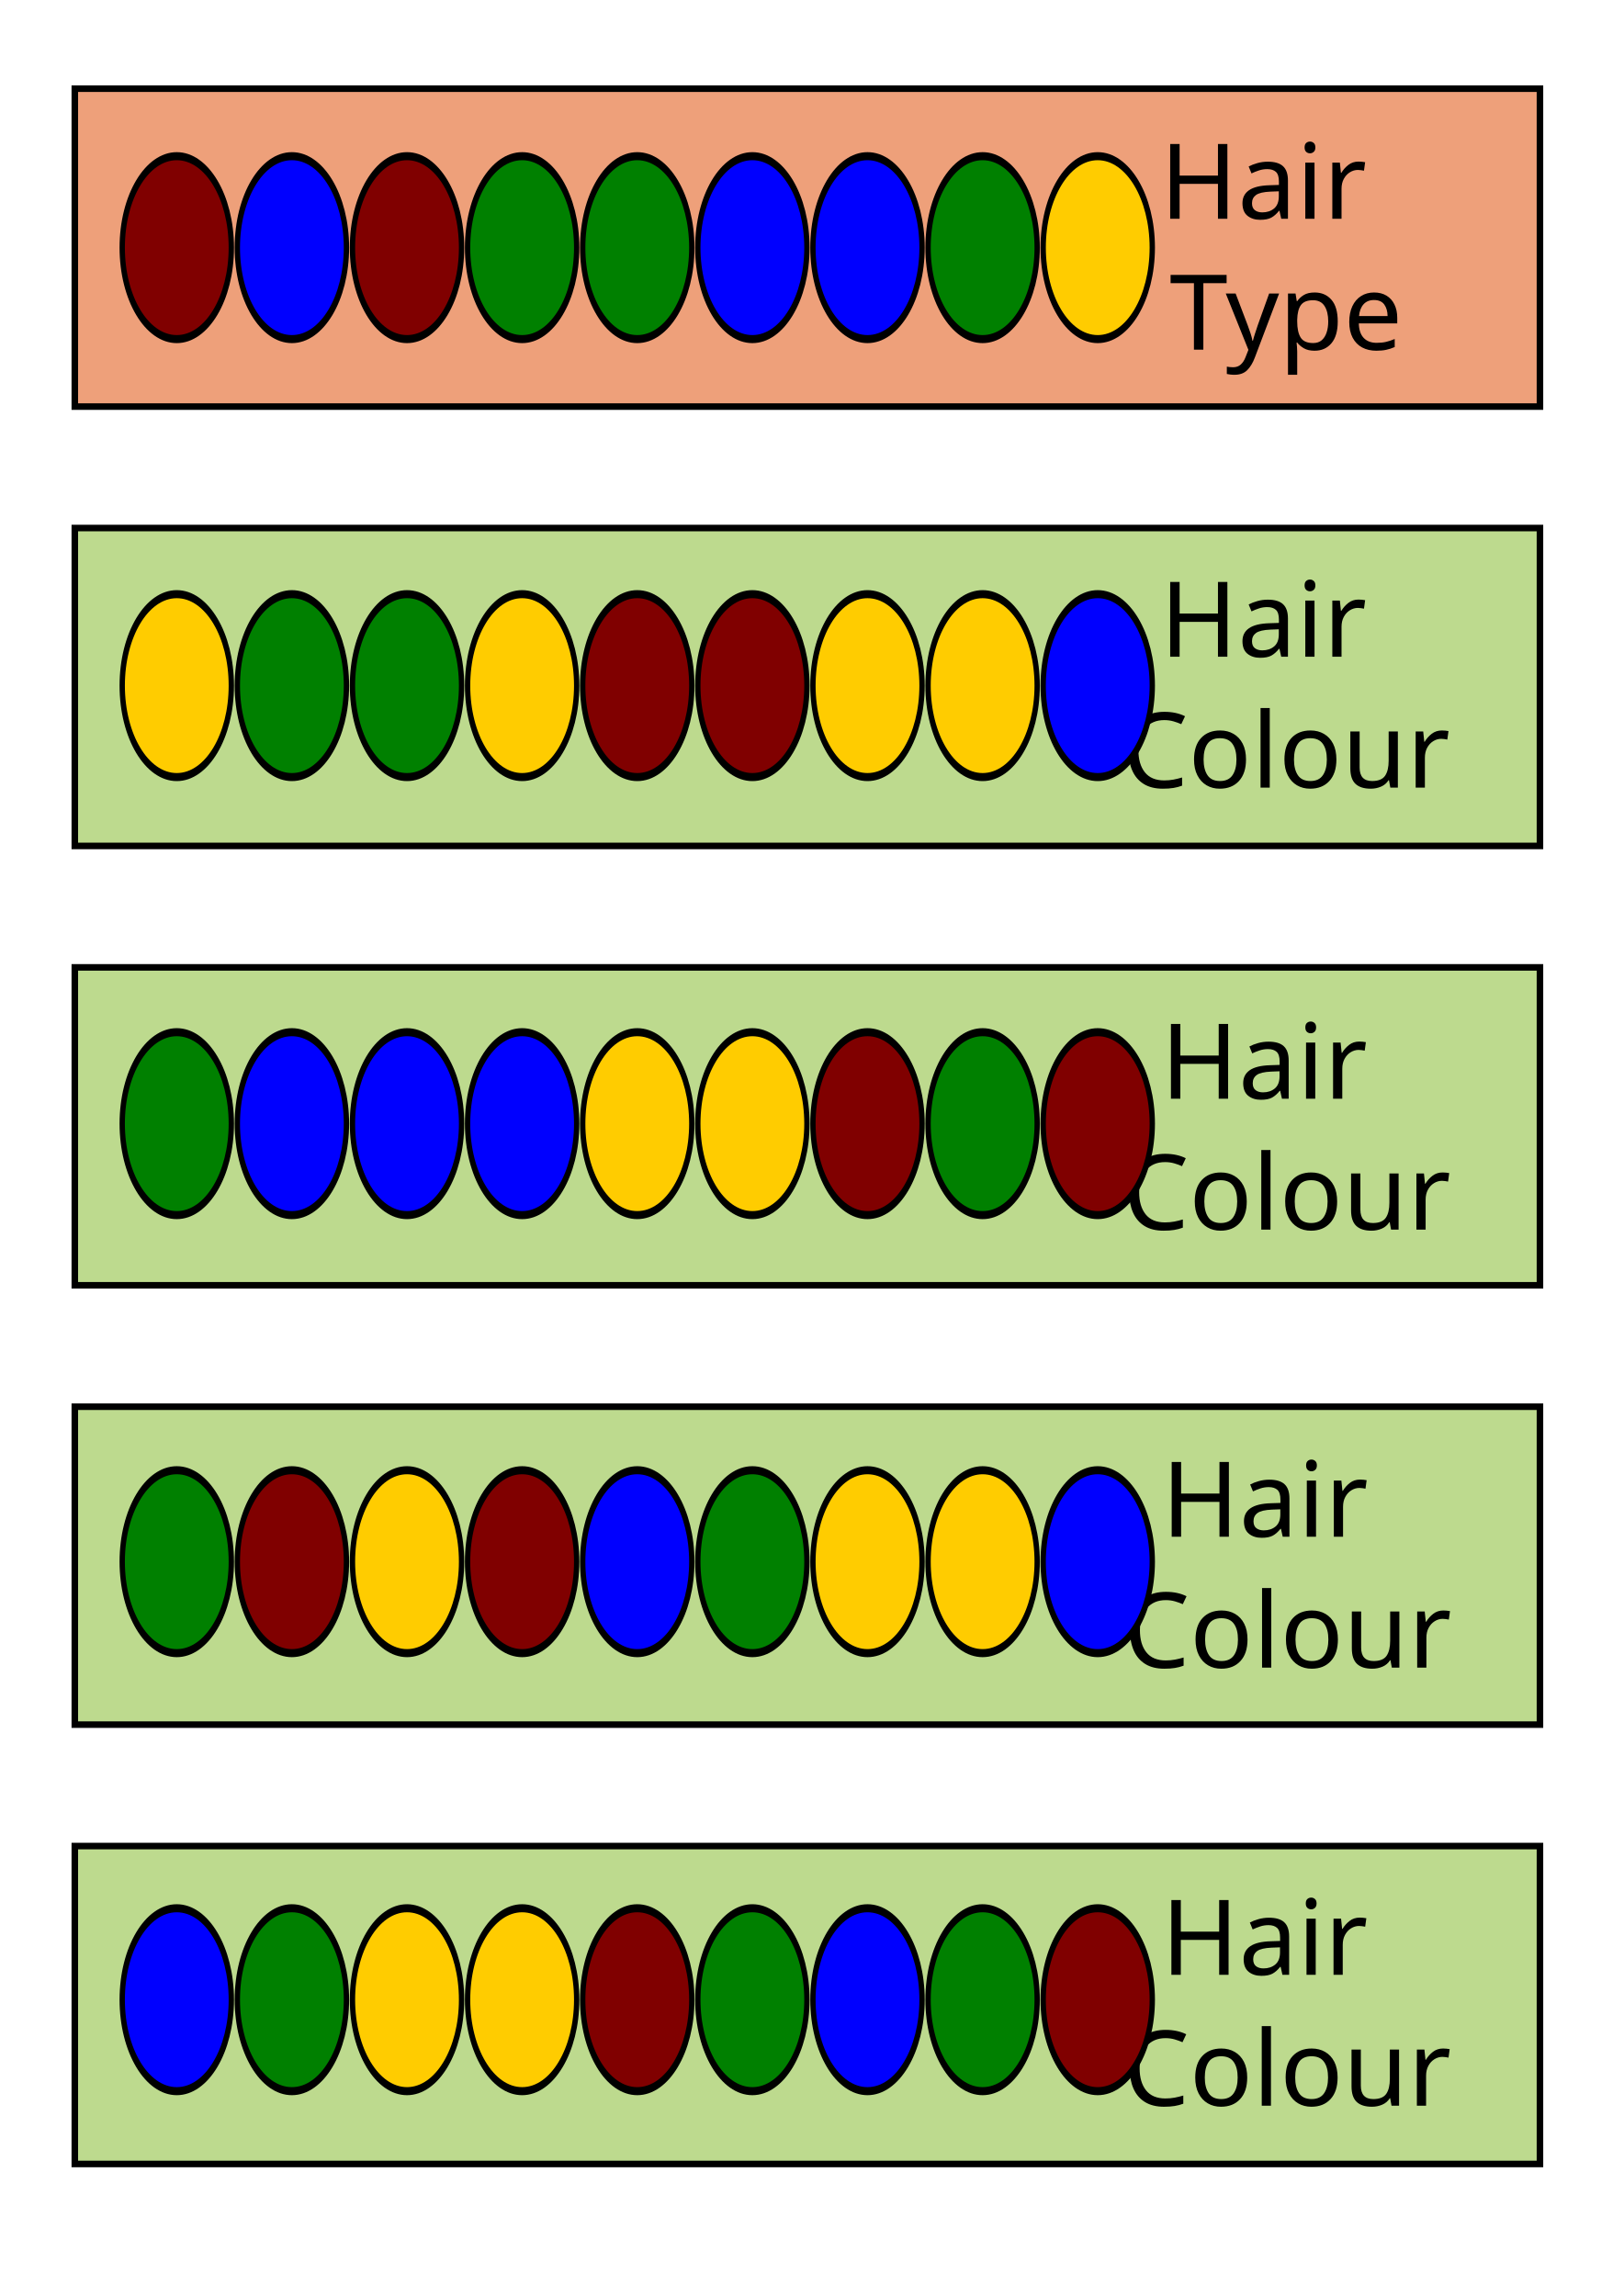
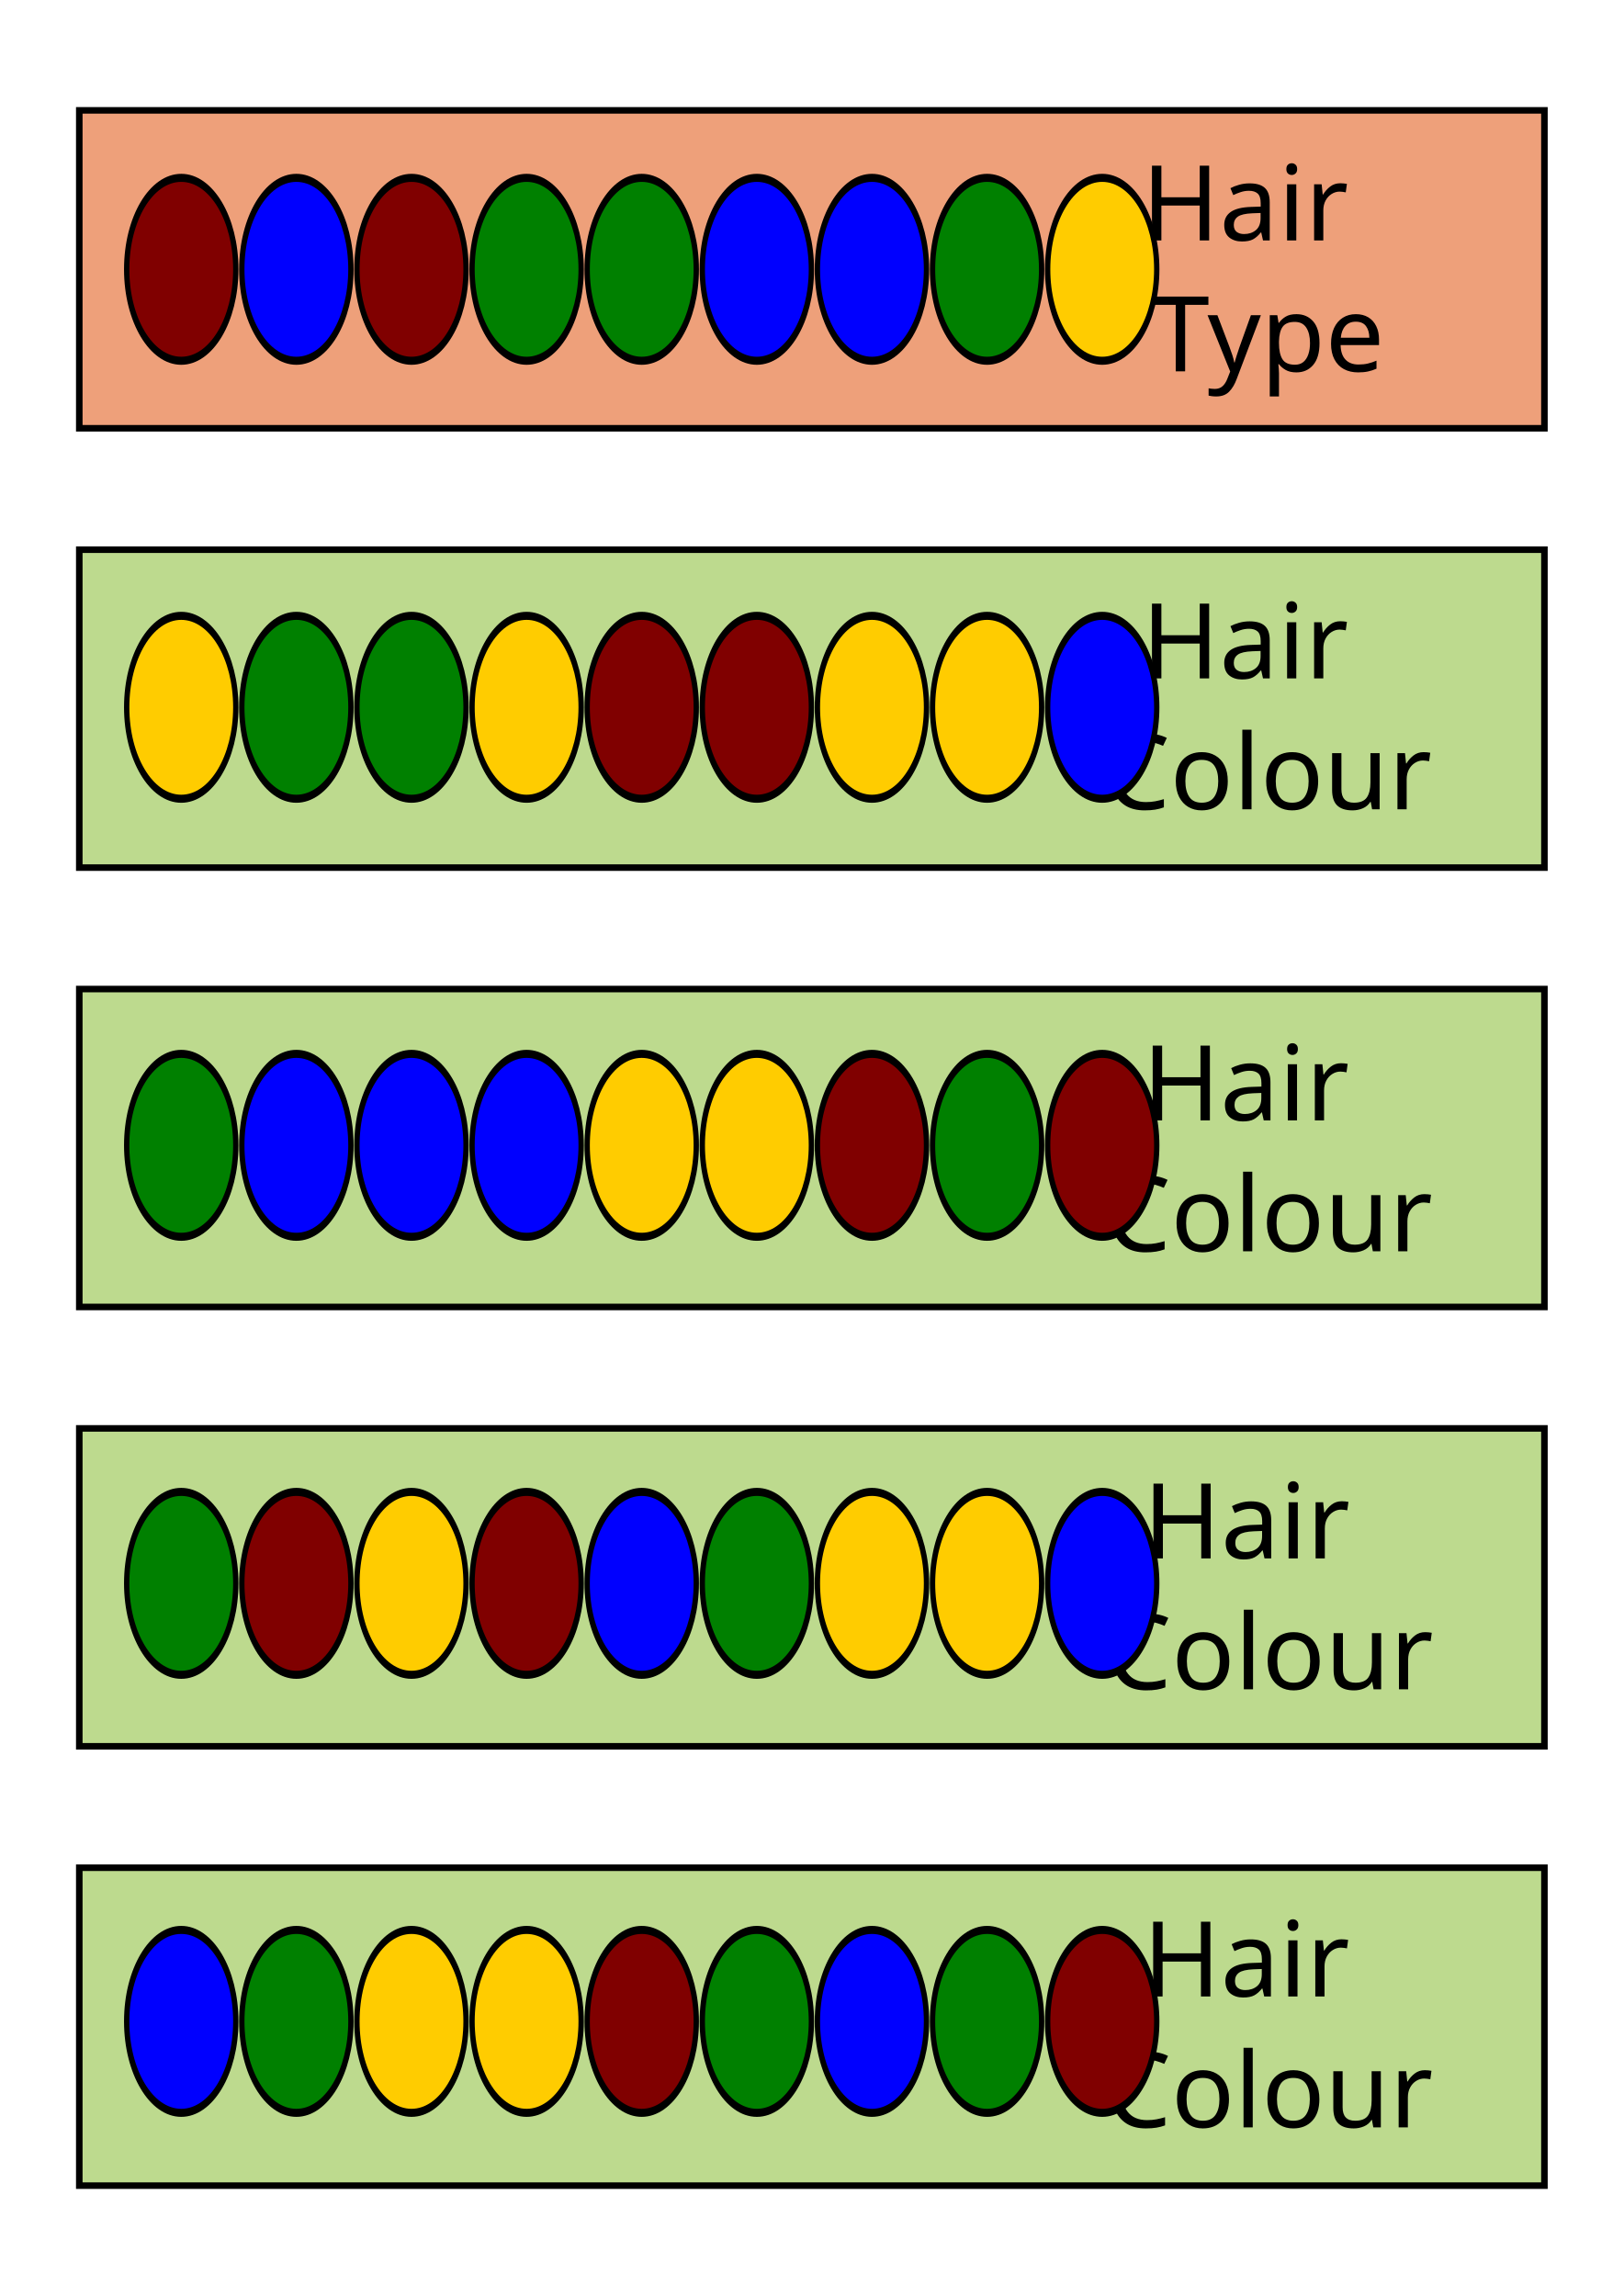
<svg xmlns="http://www.w3.org/2000/svg" width="744.094" height="1052.362" id="svg2" version="1.1">
  <defs id="defs4" />
  <g id="layer2" />
  <g id="layer1">
-     <rect style="fill:#eea07a;fill-opacity:1;stroke:#000000;stroke-width:3;stroke-miterlimit:4;stroke-opacity:1;stroke-dasharray:none" id="rect2985" width="671.429" height="145.714" x="34.286" y="40.648" />
-     <path style="fill:#800000;fill-opacity:1;stroke:#000000;stroke-width:6.31;stroke-miterlimit:4;stroke-opacity:1;stroke-dasharray:none" id="path3838" d="m -373.756,186.661 a 64.65,71.721 0 1 1 -129.3,0 64.65,71.721 0 1 1 129.3,0 z" transform="matrix(0.386699,0,0,0.5844715,250.5423,4.406736)" />
-     <path style="fill:#0000ff;fill-opacity:1;stroke:#000000;stroke-width:6.31;stroke-miterlimit:4;stroke-opacity:1;stroke-dasharray:none" id="path3838-2" d="m -373.756,186.661 a 64.65,71.721 0 1 1 -129.3,0 64.65,71.721 0 1 1 129.3,0 z" transform="matrix(0.386699,0,0,0.5844715,303.2979,4.406736)" />
-     <path style="fill:#800000;fill-opacity:1;stroke:#000000;stroke-width:6.31;stroke-miterlimit:4;stroke-opacity:1;stroke-dasharray:none" id="path3838-7" d="m -373.756,186.661 a 64.65,71.721 0 1 1 -129.3,0 64.65,71.721 0 1 1 129.3,0 z" transform="matrix(0.386699,0,0,0.5844715,356.0536,4.406736)" />
-     <path style="fill:#008000;fill-opacity:1;stroke:#000000;stroke-width:6.31;stroke-miterlimit:4;stroke-opacity:1;stroke-dasharray:none" id="path3838-3" d="m -373.756,186.661 a 64.65,71.721 0 1 1 -129.3,0 64.65,71.721 0 1 1 129.3,0 z" transform="matrix(0.386699,0,0,0.5844715,408.8091,4.406736)" />
-     <path style="fill:#008000;fill-opacity:1;stroke:#000000;stroke-width:6.31;stroke-miterlimit:4;stroke-opacity:1;stroke-dasharray:none" id="path3838-30" d="m -373.756,186.661 a 64.65,71.721 0 1 1 -129.3,0 64.65,71.721 0 1 1 129.3,0 z" transform="matrix(0.386699,0,0,0.5844715,461.5648,4.406736)" />
-     <path style="fill:#0000ff;fill-opacity:1;stroke:#000000;stroke-width:6.31;stroke-miterlimit:4;stroke-opacity:1;stroke-dasharray:none" id="path3838-25" d="m -373.756,186.661 a 64.65,71.721 0 1 1 -129.3,0 64.65,71.721 0 1 1 129.3,0 z" transform="matrix(0.386699,0,0,0.5844715,567.076,4.406736)" />
-     <path style="fill:#008000;fill-opacity:1;stroke:#000000;stroke-width:6.31;stroke-miterlimit:4;stroke-opacity:1;stroke-dasharray:none" id="path3838-6" d="m -373.756,186.661 a 64.65,71.721 0 1 1 -129.3,0 64.65,71.721 0 1 1 129.3,0 z" transform="matrix(0.386699,0,0,0.5844715,619.8316,4.406736)" />
-     <path style="fill:#0000ff;fill-opacity:1;stroke:#000000;stroke-width:6.31;stroke-miterlimit:4;stroke-opacity:1;stroke-dasharray:none" id="path3838-39" d="m -373.756,186.661 a 64.65,71.721 0 1 1 -129.3,0 64.65,71.721 0 1 1 129.3,0 z" transform="matrix(0.386699,0,0,0.5844715,514.3204,4.406736)" />
-     <rect style="fill:#bdda8e;fill-opacity:1;stroke:#000000;stroke-width:3;stroke-miterlimit:4;stroke-opacity:1;stroke-dasharray:none" id="rect2985-2" width="671.429" height="145.714" x="34.286" y="242.019" />
-     <path style="fill:#ffcc00;fill-opacity:1;stroke:#000000;stroke-width:6.31;stroke-miterlimit:4;stroke-opacity:1;stroke-dasharray:none" id="path3838-4" d="m -373.756,186.661 a 64.65,71.721 0 1 1 -129.3,0 64.65,71.721 0 1 1 129.3,0 z" transform="matrix(0.386699,0,0,0.5844715,250.5423,205.1534)" />
-     <path style="fill:#008000;fill-opacity:1;stroke:#000000;stroke-width:6.31;stroke-miterlimit:4;stroke-opacity:1;stroke-dasharray:none" id="path3838-2-8" d="m -373.756,186.661 a 64.65,71.721 0 1 1 -129.3,0 64.65,71.721 0 1 1 129.3,0 z" transform="matrix(0.386699,0,0,0.5844715,303.2979,205.1534)" />
-     <path style="fill:#008000;fill-opacity:1;stroke:#000000;stroke-width:6.31;stroke-miterlimit:4;stroke-opacity:1;stroke-dasharray:none" id="path3838-7-1" d="m -373.756,186.661 a 64.65,71.721 0 1 1 -129.3,0 64.65,71.721 0 1 1 129.3,0 z" transform="matrix(0.386699,0,0,0.5844715,356.0536,205.1534)" />
-     <path style="fill:#ffcc00;fill-opacity:1;stroke:#000000;stroke-width:6.31;stroke-miterlimit:4;stroke-opacity:1;stroke-dasharray:none" id="path3838-3-0" d="m -373.756,186.661 a 64.65,71.721 0 1 1 -129.3,0 64.65,71.721 0 1 1 129.3,0 z" transform="matrix(0.386699,0,0,0.5844715,408.8091,205.1534)" />
-     <path style="fill:#800000;fill-opacity:1;stroke:#000000;stroke-width:6.31;stroke-miterlimit:4;stroke-opacity:1;stroke-dasharray:none" id="path3838-30-1" d="m -373.756,186.661 a 64.65,71.721 0 1 1 -129.3,0 64.65,71.721 0 1 1 129.3,0 z" transform="matrix(0.386699,0,0,0.5844715,461.5648,205.1534)" />
-     <path style="fill:#ffcc00;fill-opacity:1;stroke:#000000;stroke-width:6.31;stroke-miterlimit:4;stroke-opacity:1;stroke-dasharray:none" id="path3838-25-6" d="m -373.756,186.661 a 64.65,71.721 0 1 1 -129.3,0 64.65,71.721 0 1 1 129.3,0 z" transform="matrix(0.386699,0,0,0.5844715,567.076,205.1534)" />
-     <path style="fill:#ffcc00;fill-opacity:1;stroke:#000000;stroke-width:6.31;stroke-miterlimit:4;stroke-opacity:1;stroke-dasharray:none" id="path3838-6-7" d="m -373.756,186.661 a 64.65,71.721 0 1 1 -129.3,0 64.65,71.721 0 1 1 129.3,0 z" transform="matrix(0.386699,0,0,0.5844715,619.8316,205.1534)" />
-     <path style="fill:#800000;fill-opacity:1;stroke:#000000;stroke-width:6.31;stroke-miterlimit:4;stroke-opacity:1;stroke-dasharray:none" id="path3838-39-6" d="m -373.756,186.661 a 64.65,71.721 0 1 1 -129.3,0 64.65,71.721 0 1 1 129.3,0 z" transform="matrix(0.386699,0,0,0.5844715,514.3204,205.1534)" />
-     <rect style="fill:#bdda8e;fill-opacity:1;stroke:#000000;stroke-width:3;stroke-miterlimit:4;stroke-opacity:1;stroke-dasharray:none" id="rect2985-6" width="671.429" height="145.714" x="34.286" y="443.391" />
-     <path style="fill:#008000;fill-opacity:1;stroke:#000000;stroke-width:6.31;stroke-miterlimit:4;stroke-opacity:1;stroke-dasharray:none" id="path3838-63" d="m -373.756,186.661 a 64.65,71.721 0 1 1 -129.3,0 64.65,71.721 0 1 1 129.3,0 z" transform="matrix(0.386699,0,0,0.5844715,250.5423,405.9221)" />
-     <path style="fill:#0000ff;fill-opacity:1;stroke:#000000;stroke-width:6.31;stroke-miterlimit:4;stroke-opacity:1;stroke-dasharray:none" id="path3838-2-1" d="m -373.756,186.661 a 64.65,71.721 0 1 1 -129.3,0 64.65,71.721 0 1 1 129.3,0 z" transform="matrix(0.386699,0,0,0.5844715,303.2979,405.9221)" />
-     <path style="fill:#0000ff;fill-opacity:1;stroke:#000000;stroke-width:6.31;stroke-miterlimit:4;stroke-opacity:1;stroke-dasharray:none" id="path3838-7-9" d="m -373.756,186.661 a 64.65,71.721 0 1 1 -129.3,0 64.65,71.721 0 1 1 129.3,0 z" transform="matrix(0.386699,0,0,0.5844715,356.0536,405.9221)" />
-     <path style="fill:#0000ff;fill-opacity:1;stroke:#000000;stroke-width:6.31;stroke-miterlimit:4;stroke-opacity:1;stroke-dasharray:none" id="path3838-3-3" d="m -373.756,186.661 a 64.65,71.721 0 1 1 -129.3,0 64.65,71.721 0 1 1 129.3,0 z" transform="matrix(0.386699,0,0,0.5844715,408.8091,405.9221)" />
-     <path style="fill:#ffcc00;fill-opacity:1;stroke:#000000;stroke-width:6.31;stroke-miterlimit:4;stroke-opacity:1;stroke-dasharray:none" id="path3838-30-4" d="m -373.756,186.661 a 64.65,71.721 0 1 1 -129.3,0 64.65,71.721 0 1 1 129.3,0 z" transform="matrix(0.386699,0,0,0.5844715,461.5648,405.9221)" />
-     <path style="fill:#800000;fill-opacity:1;stroke:#000000;stroke-width:6.31;stroke-miterlimit:4;stroke-opacity:1;stroke-dasharray:none" id="path3838-25-4" d="m -373.756,186.661 a 64.65,71.721 0 1 1 -129.3,0 64.65,71.721 0 1 1 129.3,0 z" transform="matrix(0.386699,0,0,0.5844715,567.076,405.9221)" />
-     <path style="fill:#008000;fill-opacity:1;stroke:#000000;stroke-width:6.31;stroke-miterlimit:4;stroke-opacity:1;stroke-dasharray:none" id="path3838-6-3" d="m -373.756,186.661 a 64.65,71.721 0 1 1 -129.3,0 64.65,71.721 0 1 1 129.3,0 z" transform="matrix(0.386699,0,0,0.5844715,619.8316,405.9221)" />
-     <path style="fill:#ffcc00;fill-opacity:1;stroke:#000000;stroke-width:6.31;stroke-miterlimit:4;stroke-opacity:1;stroke-dasharray:none" id="path3838-39-9" d="m -373.756,186.661 a 64.65,71.721 0 1 1 -129.3,0 64.65,71.721 0 1 1 129.3,0 z" transform="matrix(0.386699,0,0,0.5844715,514.3204,405.9221)" />
-     <rect style="fill:#bdda8e;fill-opacity:1;stroke:#000000;stroke-width:3;stroke-miterlimit:4;stroke-opacity:1;stroke-dasharray:none" id="rect2985-5" width="671.429" height="145.714" x="34.286" y="644.762" />
-     <path style="fill:#008000;fill-opacity:1;stroke:#000000;stroke-width:6.31;stroke-miterlimit:4;stroke-opacity:1;stroke-dasharray:none" id="path3838-44" d="m -373.756,186.661 a 64.65,71.721 0 1 1 -129.3,0 64.65,71.721 0 1 1 129.3,0 z" transform="matrix(0.386699,0,0,0.5844715,250.5423,606.6908)" />
-     <path style="fill:#800000;fill-opacity:1;stroke:#000000;stroke-width:6.31;stroke-miterlimit:4;stroke-opacity:1;stroke-dasharray:none" id="path3838-2-9" d="m -373.756,186.661 a 64.65,71.721 0 1 1 -129.3,0 64.65,71.721 0 1 1 129.3,0 z" transform="matrix(0.386699,0,0,0.5844715,303.2979,606.6908)" />
-     <path style="fill:#ffcc00;fill-opacity:1;stroke:#000000;stroke-width:6.31;stroke-miterlimit:4;stroke-opacity:1;stroke-dasharray:none" id="path3838-7-7" d="m -373.756,186.661 a 64.65,71.721 0 1 1 -129.3,0 64.65,71.721 0 1 1 129.3,0 z" transform="matrix(0.386699,0,0,0.5844715,356.0536,606.6908)" />
-     <path style="fill:#800000;fill-opacity:1;stroke:#000000;stroke-width:6.31;stroke-miterlimit:4;stroke-opacity:1;stroke-dasharray:none" id="path3838-3-6" d="m -373.756,186.661 a 64.65,71.721 0 1 1 -129.3,0 64.65,71.721 0 1 1 129.3,0 z" transform="matrix(0.386699,0,0,0.5844715,408.8091,606.6908)" />
-     <path style="fill:#0000ff;fill-opacity:1;stroke:#000000;stroke-width:6.31;stroke-miterlimit:4;stroke-opacity:1;stroke-dasharray:none" id="path3838-30-6" d="m -373.756,186.661 a 64.65,71.721 0 1 1 -129.3,0 64.65,71.721 0 1 1 129.3,0 z" transform="matrix(0.386699,0,0,0.5844715,461.5648,606.6908)" />
-     <path style="fill:#ffcc00;fill-opacity:1;stroke:#000000;stroke-width:6.31;stroke-miterlimit:4;stroke-opacity:1;stroke-dasharray:none" id="path3838-25-3" d="m -373.756,186.661 a 64.65,71.721 0 1 1 -129.3,0 64.65,71.721 0 1 1 129.3,0 z" transform="matrix(0.386699,0,0,0.5844715,567.076,606.6908)" />
-     <path style="fill:#ffcc00;fill-opacity:1;stroke:#000000;stroke-width:6.31;stroke-miterlimit:4;stroke-opacity:1;stroke-dasharray:none" id="path3838-6-4" d="m -373.756,186.661 a 64.65,71.721 0 1 1 -129.3,0 64.65,71.721 0 1 1 129.3,0 z" transform="matrix(0.386699,0,0,0.5844715,619.8316,606.6908)" />
-     <path style="fill:#008000;fill-opacity:1;stroke:#000000;stroke-width:6.31;stroke-miterlimit:4;stroke-opacity:1;stroke-dasharray:none" id="path3838-39-94" d="m -373.756,186.661 a 64.65,71.721 0 1 1 -129.3,0 64.65,71.721 0 1 1 129.3,0 z" transform="matrix(0.386699,0,0,0.5844715,514.3204,606.6908)" />
-     <rect style="fill:#bdda8e;fill-opacity:1;stroke:#000000;stroke-width:3;stroke-miterlimit:4;stroke-opacity:1;stroke-dasharray:none" id="rect2985-1" width="671.429" height="145.714" x="34.286" y="846.134" />
-     <path style="fill:#0000ff;fill-opacity:1;stroke:#000000;stroke-width:6.31;stroke-miterlimit:4;stroke-opacity:1;stroke-dasharray:none" id="path3838-24" d="m -373.756,186.661 a 64.65,71.721 0 1 1 -129.3,0 64.65,71.721 0 1 1 129.3,0 z" transform="matrix(0.386699,0,0,0.5844715,250.5423,807.4596)" />
-     <path style="fill:#008000;fill-opacity:1;stroke:#000000;stroke-width:6.31;stroke-miterlimit:4;stroke-opacity:1;stroke-dasharray:none" id="path3838-2-3" d="m -373.756,186.661 a 64.65,71.721 0 1 1 -129.3,0 64.65,71.721 0 1 1 129.3,0 z" transform="matrix(0.386699,0,0,0.5844715,303.2979,807.4596)" />
-     <path style="fill:#ffcc00;fill-opacity:1;stroke:#000000;stroke-width:6.31;stroke-miterlimit:4;stroke-opacity:1;stroke-dasharray:none" id="path3838-7-92" d="m -373.756,186.661 a 64.65,71.721 0 1 1 -129.3,0 64.65,71.721 0 1 1 129.3,0 z" transform="matrix(0.386699,0,0,0.5844715,356.0536,807.4596)" />
-     <path style="fill:#ffcc00;fill-opacity:1;stroke:#000000;stroke-width:6.31;stroke-miterlimit:4;stroke-opacity:1;stroke-dasharray:none" id="path3838-3-7" d="m -373.756,186.661 a 64.65,71.721 0 1 1 -129.3,0 64.65,71.721 0 1 1 129.3,0 z" transform="matrix(0.386699,0,0,0.5844715,408.8091,807.4596)" />
-     <path style="fill:#800000;fill-opacity:1;stroke:#000000;stroke-width:6.31;stroke-miterlimit:4;stroke-opacity:1;stroke-dasharray:none" id="path3838-30-2" d="m -373.756,186.661 a 64.65,71.721 0 1 1 -129.3,0 64.65,71.721 0 1 1 129.3,0 z" transform="matrix(0.386699,0,0,0.5844715,461.5648,807.4596)" />
-     <path style="fill:#0000ff;fill-opacity:1;stroke:#000000;stroke-width:6.31;stroke-miterlimit:4;stroke-opacity:1;stroke-dasharray:none" id="path3838-25-1" d="m -373.756,186.661 a 64.65,71.721 0 1 1 -129.3,0 64.65,71.721 0 1 1 129.3,0 z" transform="matrix(0.386699,0,0,0.5844715,567.076,807.4596)" />
-     <path style="fill:#008000;fill-opacity:1;stroke:#000000;stroke-width:6.31;stroke-miterlimit:4;stroke-opacity:1;stroke-dasharray:none" id="path3838-6-2" d="m -373.756,186.661 a 64.65,71.721 0 1 1 -129.3,0 64.65,71.721 0 1 1 129.3,0 z" transform="matrix(0.386699,0,0,0.5844715,619.8316,807.4596)" />
-     <path style="fill:#008000;fill-opacity:1;stroke:#000000;stroke-width:6.31;stroke-miterlimit:4;stroke-opacity:1;stroke-dasharray:none" id="path3838-39-97" d="m -373.756,186.661 a 64.65,71.721 0 1 1 -129.3,0 64.65,71.721 0 1 1 129.3,0 z" transform="matrix(0.386699,0,0,0.5844715,514.3204,807.4596)" />
-     <text xml:space="preserve" style="font-size:40px;font-style:normal;font-variant:normal;font-weight:500;font-stretch:normal;line-height:125%;letter-spacing:0px;word-spacing:0px;fill:#000000;fill-opacity:1;stroke:none;font-family:Ubuntu;-inkscape-font-specification:Ubuntu Medium" x="615.364" y="100.263" id="text3808">
-       <tspan x="615.364" y="100.263" style="font-size:48px;font-style:normal;font-variant:normal;font-weight:500;font-stretch:normal;text-align:center;text-anchor:middle;font-family:Ubuntu;-inkscape-font-specification:Ubuntu Medium" id="tspan4242">Hair</tspan>
-       <tspan x="615.364" y="160.263" style="font-size:48px;font-style:normal;font-variant:normal;font-weight:500;font-stretch:normal;text-align:center;text-anchor:middle;font-family:Ubuntu;-inkscape-font-specification:Ubuntu Medium" id="tspan4353">Type</tspan>
-     </text>
-     <text xml:space="preserve" style="font-size:40px;font-style:normal;font-variant:normal;font-weight:500;font-stretch:normal;line-height:125%;letter-spacing:0px;word-spacing:0px;fill:#000000;fill-opacity:1;stroke:none;font-family:Ubuntu;-inkscape-font-specification:Ubuntu Medium" x="615.364" y="301.009" id="text3808-3">
-       <tspan x="615.364" y="301.009" style="font-size:48px;font-style:normal;font-variant:normal;font-weight:500;font-stretch:normal;text-align:center;text-anchor:middle;font-family:Ubuntu;-inkscape-font-specification:Ubuntu Medium" id="tspan4240">Hair</tspan>
-       <tspan x="615.364" y="361.009" style="font-size:48px;font-style:normal;font-variant:normal;font-weight:500;font-stretch:normal;text-align:center;text-anchor:middle;font-family:Ubuntu;-inkscape-font-specification:Ubuntu Medium" id="tspan4357">Colour</tspan>
-     </text>
-     <text xml:space="preserve" style="font-size:40px;font-style:normal;font-variant:normal;font-weight:500;font-stretch:normal;line-height:125%;letter-spacing:0px;word-spacing:0px;fill:#000000;fill-opacity:1;stroke:none;font-family:Ubuntu;-inkscape-font-specification:Ubuntu Medium" x="615.704" y="503.595" id="text3808-1">
-       <tspan x="615.704" y="503.595" style="font-size:48px;font-style:normal;font-variant:normal;font-weight:500;font-stretch:normal;text-align:center;text-anchor:middle;font-family:Ubuntu;-inkscape-font-specification:Ubuntu Medium" id="tspan4244">Hair</tspan>
-       <tspan x="615.704" y="563.595" style="font-size:48px;font-style:normal;font-variant:normal;font-weight:500;font-stretch:normal;text-align:center;text-anchor:middle;font-family:Ubuntu;-inkscape-font-specification:Ubuntu Medium" id="tspan4361">Colour</tspan>
-     </text>
-     <text xml:space="preserve" style="font-size:40px;font-style:normal;font-variant:normal;font-weight:500;font-stretch:normal;line-height:125%;letter-spacing:0px;word-spacing:0px;fill:#000000;fill-opacity:1;stroke:none;font-family:Ubuntu;-inkscape-font-specification:Ubuntu Medium" x="616.055" y="704.363" id="text3808-9">
-       <tspan x="616.055" y="704.363" style="font-size:48px;font-style:normal;font-variant:normal;font-weight:500;font-stretch:normal;text-align:center;text-anchor:middle;font-family:Ubuntu;-inkscape-font-specification:Ubuntu Medium" id="tspan4246">Hair</tspan>
-       <tspan x="616.055" y="764.363" style="font-size:48px;font-style:normal;font-variant:normal;font-weight:500;font-stretch:normal;text-align:center;text-anchor:middle;font-family:Ubuntu;-inkscape-font-specification:Ubuntu Medium" id="tspan4365">Colour</tspan>
-     </text>
-     <text xml:space="preserve" style="font-size:40px;font-style:normal;font-variant:normal;font-weight:500;font-stretch:normal;line-height:125%;letter-spacing:0px;word-spacing:0px;fill:#000000;fill-opacity:1;stroke:none;font-family:Ubuntu;-inkscape-font-specification:Ubuntu Medium" x="615.915" y="905.132" id="text3808-5">
-       <tspan id="tspan4143" x="615.915" y="905.132" style="font-size:48px;font-style:normal;font-variant:normal;font-weight:500;font-stretch:normal;text-align:center;text-anchor:middle;font-family:Ubuntu;-inkscape-font-specification:Ubuntu Medium">Hair</tspan>
-       <tspan x="615.915" y="965.132" style="font-size:48px;font-style:normal;font-variant:normal;font-weight:500;font-stretch:normal;text-align:center;text-anchor:middle;font-family:Ubuntu;-inkscape-font-specification:Ubuntu Medium" id="tspan4248">Colour</tspan>
-     </text>
-     <path style="fill:#ffcc00;fill-opacity:1;stroke:#000000;stroke-width:6.31;stroke-miterlimit:4;stroke-opacity:1;stroke-dasharray:none" id="path3838-6-35" d="m -373.756,186.661 a 64.65,71.721 0 1 1 -129.3,0 64.65,71.721 0 1 1 129.3,0 z" transform="matrix(0.386699,0,0,0.5844715,672.5872,4.406736)" />
-     <path style="fill:#0000ff;fill-opacity:1;stroke:#000000;stroke-width:6.31;stroke-miterlimit:4;stroke-opacity:1;stroke-dasharray:none" id="path3838-6-20" d="m -373.756,186.661 a 64.65,71.721 0 1 1 -129.3,0 64.65,71.721 0 1 1 129.3,0 z" transform="matrix(0.386699,0,0,0.5844715,672.5872,205.1534)" />
-     <path style="fill:#800000;fill-opacity:1;stroke:#000000;stroke-width:6.31;stroke-miterlimit:4;stroke-opacity:1;stroke-dasharray:none" id="path3838-6-6" d="m -373.756,186.661 a 64.65,71.721 0 1 1 -129.3,0 64.65,71.721 0 1 1 129.3,0 z" transform="matrix(0.386699,0,0,0.5844715,672.5872,405.9221)" />
-     <path style="fill:#0000ff;fill-opacity:1;stroke:#000000;stroke-width:6.31;stroke-miterlimit:4;stroke-opacity:1;stroke-dasharray:none" id="path3838-6-5" d="m -373.756,186.661 a 64.65,71.721 0 1 1 -129.3,0 64.65,71.721 0 1 1 129.3,0 z" transform="matrix(0.386699,0,0,0.5844715,672.5872,606.6908)" />
-     <path style="fill:#800000;fill-opacity:1;stroke:#000000;stroke-width:6.31;stroke-miterlimit:4;stroke-opacity:1;stroke-dasharray:none" id="path3838-6-353" d="m -373.756,186.661 a 64.65,71.721 0 1 1 -129.3,0 64.65,71.721 0 1 1 129.3,0 z" transform="matrix(0.386699,0,0,0.5844715,672.5872,807.4596)" />
+     <g id="g4199" transform="translate(2.047234,9.933201)">
+       <rect y="40.648" x="34.286" height="145.714" width="671.429" id="rect2985" style="fill:#eea07a;fill-opacity:1;stroke:#000000;stroke-width:3;stroke-miterlimit:4;stroke-dasharray:none;stroke-opacity:1" />
+       <ellipse transform="matrix(0.386699,0,0,0.5844715,250.5423,4.406736)" id="path3838" style="fill:#800000;fill-opacity:1;stroke:#000000;stroke-width:6.31;stroke-miterlimit:4;stroke-dasharray:none;stroke-opacity:1" cx="-438.406" cy="186.661" rx="64.65" ry="71.721" />
+       <ellipse transform="matrix(0.386699,0,0,0.5844715,303.2979,4.406736)" id="path3838-2" style="fill:#0000ff;fill-opacity:1;stroke:#000000;stroke-width:6.31;stroke-miterlimit:4;stroke-dasharray:none;stroke-opacity:1" cx="-438.406" cy="186.661" rx="64.65" ry="71.721" />
+       <ellipse transform="matrix(0.386699,0,0,0.5844715,356.0536,4.406736)" id="path3838-7" style="fill:#800000;fill-opacity:1;stroke:#000000;stroke-width:6.31;stroke-miterlimit:4;stroke-dasharray:none;stroke-opacity:1" cx="-438.406" cy="186.661" rx="64.65" ry="71.721" />
+       <ellipse transform="matrix(0.386699,0,0,0.5844715,408.8091,4.406736)" id="path3838-3" style="fill:#008000;fill-opacity:1;stroke:#000000;stroke-width:6.31;stroke-miterlimit:4;stroke-dasharray:none;stroke-opacity:1" cx="-438.406" cy="186.661" rx="64.65" ry="71.721" />
+       <ellipse transform="matrix(0.386699,0,0,0.5844715,461.5648,4.406736)" id="path3838-30" style="fill:#008000;fill-opacity:1;stroke:#000000;stroke-width:6.31;stroke-miterlimit:4;stroke-dasharray:none;stroke-opacity:1" cx="-438.406" cy="186.661" rx="64.65" ry="71.721" />
+       <ellipse transform="matrix(0.386699,0,0,0.5844715,567.076,4.406736)" id="path3838-25" style="fill:#0000ff;fill-opacity:1;stroke:#000000;stroke-width:6.31;stroke-miterlimit:4;stroke-dasharray:none;stroke-opacity:1" cx="-438.406" cy="186.661" rx="64.65" ry="71.721" />
+       <ellipse transform="matrix(0.386699,0,0,0.5844715,619.8316,4.406736)" id="path3838-6" style="fill:#008000;fill-opacity:1;stroke:#000000;stroke-width:6.31;stroke-miterlimit:4;stroke-dasharray:none;stroke-opacity:1" cx="-438.406" cy="186.661" rx="64.65" ry="71.721" />
+       <ellipse transform="matrix(0.386699,0,0,0.5844715,514.3204,4.406736)" id="path3838-39" style="fill:#0000ff;fill-opacity:1;stroke:#000000;stroke-width:6.31;stroke-miterlimit:4;stroke-dasharray:none;stroke-opacity:1" cx="-438.406" cy="186.661" rx="64.65" ry="71.721" />
+       <rect y="242.019" x="34.286" height="145.714" width="671.429" id="rect2985-2" style="fill:#bdda8e;fill-opacity:1;stroke:#000000;stroke-width:3;stroke-miterlimit:4;stroke-dasharray:none;stroke-opacity:1" />
+       <ellipse transform="matrix(0.386699,0,0,0.5844715,250.5423,205.1534)" id="path3838-4" style="fill:#ffcc00;fill-opacity:1;stroke:#000000;stroke-width:6.31;stroke-miterlimit:4;stroke-dasharray:none;stroke-opacity:1" cx="-438.406" cy="186.661" rx="64.65" ry="71.721" />
+       <ellipse transform="matrix(0.386699,0,0,0.5844715,303.2979,205.1534)" id="path3838-2-8" style="fill:#008000;fill-opacity:1;stroke:#000000;stroke-width:6.31;stroke-miterlimit:4;stroke-dasharray:none;stroke-opacity:1" cx="-438.406" cy="186.661" rx="64.65" ry="71.721" />
+       <ellipse transform="matrix(0.386699,0,0,0.5844715,356.0536,205.1534)" id="path3838-7-1" style="fill:#008000;fill-opacity:1;stroke:#000000;stroke-width:6.31;stroke-miterlimit:4;stroke-dasharray:none;stroke-opacity:1" cx="-438.406" cy="186.661" rx="64.65" ry="71.721" />
+       <ellipse transform="matrix(0.386699,0,0,0.5844715,408.8091,205.1534)" id="path3838-3-0" style="fill:#ffcc00;fill-opacity:1;stroke:#000000;stroke-width:6.31;stroke-miterlimit:4;stroke-dasharray:none;stroke-opacity:1" cx="-438.406" cy="186.661" rx="64.65" ry="71.721" />
+       <ellipse transform="matrix(0.386699,0,0,0.5844715,461.5648,205.1534)" id="path3838-30-1" style="fill:#800000;fill-opacity:1;stroke:#000000;stroke-width:6.31;stroke-miterlimit:4;stroke-dasharray:none;stroke-opacity:1" cx="-438.406" cy="186.661" rx="64.65" ry="71.721" />
+       <ellipse transform="matrix(0.386699,0,0,0.5844715,567.076,205.1534)" id="path3838-25-6" style="fill:#ffcc00;fill-opacity:1;stroke:#000000;stroke-width:6.31;stroke-miterlimit:4;stroke-dasharray:none;stroke-opacity:1" cx="-438.406" cy="186.661" rx="64.65" ry="71.721" />
+       <ellipse transform="matrix(0.386699,0,0,0.5844715,619.8316,205.1534)" id="path3838-6-7" style="fill:#ffcc00;fill-opacity:1;stroke:#000000;stroke-width:6.31;stroke-miterlimit:4;stroke-dasharray:none;stroke-opacity:1" cx="-438.406" cy="186.661" rx="64.65" ry="71.721" />
+       <ellipse transform="matrix(0.386699,0,0,0.5844715,514.3204,205.1534)" id="path3838-39-6" style="fill:#800000;fill-opacity:1;stroke:#000000;stroke-width:6.31;stroke-miterlimit:4;stroke-dasharray:none;stroke-opacity:1" cx="-438.406" cy="186.661" rx="64.65" ry="71.721" />
+       <rect y="443.391" x="34.286" height="145.714" width="671.429" id="rect2985-6" style="fill:#bdda8e;fill-opacity:1;stroke:#000000;stroke-width:3;stroke-miterlimit:4;stroke-dasharray:none;stroke-opacity:1" />
+       <ellipse transform="matrix(0.386699,0,0,0.5844715,250.5423,405.9221)" id="path3838-63" style="fill:#008000;fill-opacity:1;stroke:#000000;stroke-width:6.31;stroke-miterlimit:4;stroke-dasharray:none;stroke-opacity:1" cx="-438.406" cy="186.661" rx="64.65" ry="71.721" />
+       <ellipse transform="matrix(0.386699,0,0,0.5844715,303.2979,405.9221)" id="path3838-2-1" style="fill:#0000ff;fill-opacity:1;stroke:#000000;stroke-width:6.31;stroke-miterlimit:4;stroke-dasharray:none;stroke-opacity:1" cx="-438.406" cy="186.661" rx="64.65" ry="71.721" />
+       <ellipse transform="matrix(0.386699,0,0,0.5844715,356.0536,405.9221)" id="path3838-7-9" style="fill:#0000ff;fill-opacity:1;stroke:#000000;stroke-width:6.31;stroke-miterlimit:4;stroke-dasharray:none;stroke-opacity:1" cx="-438.406" cy="186.661" rx="64.65" ry="71.721" />
+       <ellipse transform="matrix(0.386699,0,0,0.5844715,408.8091,405.9221)" id="path3838-3-3" style="fill:#0000ff;fill-opacity:1;stroke:#000000;stroke-width:6.31;stroke-miterlimit:4;stroke-dasharray:none;stroke-opacity:1" cx="-438.406" cy="186.661" rx="64.65" ry="71.721" />
+       <ellipse transform="matrix(0.386699,0,0,0.5844715,461.5648,405.9221)" id="path3838-30-4" style="fill:#ffcc00;fill-opacity:1;stroke:#000000;stroke-width:6.31;stroke-miterlimit:4;stroke-dasharray:none;stroke-opacity:1" cx="-438.406" cy="186.661" rx="64.65" ry="71.721" />
+       <ellipse transform="matrix(0.386699,0,0,0.5844715,567.076,405.9221)" id="path3838-25-4" style="fill:#800000;fill-opacity:1;stroke:#000000;stroke-width:6.31;stroke-miterlimit:4;stroke-dasharray:none;stroke-opacity:1" cx="-438.406" cy="186.661" rx="64.65" ry="71.721" />
+       <ellipse transform="matrix(0.386699,0,0,0.5844715,619.8316,405.9221)" id="path3838-6-3" style="fill:#008000;fill-opacity:1;stroke:#000000;stroke-width:6.31;stroke-miterlimit:4;stroke-dasharray:none;stroke-opacity:1" cx="-438.406" cy="186.661" rx="64.65" ry="71.721" />
+       <ellipse transform="matrix(0.386699,0,0,0.5844715,514.3204,405.9221)" id="path3838-39-9" style="fill:#ffcc00;fill-opacity:1;stroke:#000000;stroke-width:6.31;stroke-miterlimit:4;stroke-dasharray:none;stroke-opacity:1" cx="-438.406" cy="186.661" rx="64.65" ry="71.721" />
+       <rect y="644.762" x="34.286" height="145.714" width="671.429" id="rect2985-5" style="fill:#bdda8e;fill-opacity:1;stroke:#000000;stroke-width:3;stroke-miterlimit:4;stroke-dasharray:none;stroke-opacity:1" />
+       <ellipse transform="matrix(0.386699,0,0,0.5844715,250.5423,606.6908)" id="path3838-44" style="fill:#008000;fill-opacity:1;stroke:#000000;stroke-width:6.31;stroke-miterlimit:4;stroke-dasharray:none;stroke-opacity:1" cx="-438.406" cy="186.661" rx="64.65" ry="71.721" />
+       <ellipse transform="matrix(0.386699,0,0,0.5844715,303.2979,606.6908)" id="path3838-2-9" style="fill:#800000;fill-opacity:1;stroke:#000000;stroke-width:6.31;stroke-miterlimit:4;stroke-dasharray:none;stroke-opacity:1" cx="-438.406" cy="186.661" rx="64.65" ry="71.721" />
+       <ellipse transform="matrix(0.386699,0,0,0.5844715,356.0536,606.6908)" id="path3838-7-7" style="fill:#ffcc00;fill-opacity:1;stroke:#000000;stroke-width:6.31;stroke-miterlimit:4;stroke-dasharray:none;stroke-opacity:1" cx="-438.406" cy="186.661" rx="64.65" ry="71.721" />
+       <ellipse transform="matrix(0.386699,0,0,0.5844715,408.8091,606.6908)" id="path3838-3-6" style="fill:#800000;fill-opacity:1;stroke:#000000;stroke-width:6.31;stroke-miterlimit:4;stroke-dasharray:none;stroke-opacity:1" cx="-438.406" cy="186.661" rx="64.65" ry="71.721" />
+       <ellipse transform="matrix(0.386699,0,0,0.5844715,461.5648,606.6908)" id="path3838-30-6" style="fill:#0000ff;fill-opacity:1;stroke:#000000;stroke-width:6.31;stroke-miterlimit:4;stroke-dasharray:none;stroke-opacity:1" cx="-438.406" cy="186.661" rx="64.65" ry="71.721" />
+       <ellipse transform="matrix(0.386699,0,0,0.5844715,567.076,606.6908)" id="path3838-25-3" style="fill:#ffcc00;fill-opacity:1;stroke:#000000;stroke-width:6.31;stroke-miterlimit:4;stroke-dasharray:none;stroke-opacity:1" cx="-438.406" cy="186.661" rx="64.65" ry="71.721" />
+       <ellipse transform="matrix(0.386699,0,0,0.5844715,619.8316,606.6908)" id="path3838-6-4" style="fill:#ffcc00;fill-opacity:1;stroke:#000000;stroke-width:6.31;stroke-miterlimit:4;stroke-dasharray:none;stroke-opacity:1" cx="-438.406" cy="186.661" rx="64.65" ry="71.721" />
+       <ellipse transform="matrix(0.386699,0,0,0.5844715,514.3204,606.6908)" id="path3838-39-94" style="fill:#008000;fill-opacity:1;stroke:#000000;stroke-width:6.31;stroke-miterlimit:4;stroke-dasharray:none;stroke-opacity:1" cx="-438.406" cy="186.661" rx="64.65" ry="71.721" />
+       <rect y="846.134" x="34.286" height="145.714" width="671.429" id="rect2985-1" style="fill:#bdda8e;fill-opacity:1;stroke:#000000;stroke-width:3;stroke-miterlimit:4;stroke-dasharray:none;stroke-opacity:1" />
+       <ellipse transform="matrix(0.386699,0,0,0.5844715,250.5423,807.4596)" id="path3838-24" style="fill:#0000ff;fill-opacity:1;stroke:#000000;stroke-width:6.31;stroke-miterlimit:4;stroke-dasharray:none;stroke-opacity:1" cx="-438.406" cy="186.661" rx="64.65" ry="71.721" />
+       <ellipse transform="matrix(0.386699,0,0,0.5844715,303.2979,807.4596)" id="path3838-2-3" style="fill:#008000;fill-opacity:1;stroke:#000000;stroke-width:6.31;stroke-miterlimit:4;stroke-dasharray:none;stroke-opacity:1" cx="-438.406" cy="186.661" rx="64.65" ry="71.721" />
+       <ellipse transform="matrix(0.386699,0,0,0.5844715,356.0536,807.4596)" id="path3838-7-92" style="fill:#ffcc00;fill-opacity:1;stroke:#000000;stroke-width:6.31;stroke-miterlimit:4;stroke-dasharray:none;stroke-opacity:1" cx="-438.406" cy="186.661" rx="64.65" ry="71.721" />
+       <ellipse transform="matrix(0.386699,0,0,0.5844715,408.8091,807.4596)" id="path3838-3-7" style="fill:#ffcc00;fill-opacity:1;stroke:#000000;stroke-width:6.31;stroke-miterlimit:4;stroke-dasharray:none;stroke-opacity:1" cx="-438.406" cy="186.661" rx="64.65" ry="71.721" />
+       <ellipse transform="matrix(0.386699,0,0,0.5844715,461.5648,807.4596)" id="path3838-30-2" style="fill:#800000;fill-opacity:1;stroke:#000000;stroke-width:6.31;stroke-miterlimit:4;stroke-dasharray:none;stroke-opacity:1" cx="-438.406" cy="186.661" rx="64.65" ry="71.721" />
+       <ellipse transform="matrix(0.386699,0,0,0.5844715,567.076,807.4596)" id="path3838-25-1" style="fill:#0000ff;fill-opacity:1;stroke:#000000;stroke-width:6.31;stroke-miterlimit:4;stroke-dasharray:none;stroke-opacity:1" cx="-438.406" cy="186.661" rx="64.65" ry="71.721" />
+       <ellipse transform="matrix(0.386699,0,0,0.5844715,619.8316,807.4596)" id="path3838-6-2" style="fill:#008000;fill-opacity:1;stroke:#000000;stroke-width:6.31;stroke-miterlimit:4;stroke-dasharray:none;stroke-opacity:1" cx="-438.406" cy="186.661" rx="64.65" ry="71.721" />
+       <ellipse transform="matrix(0.386699,0,0,0.5844715,514.3204,807.4596)" id="path3838-39-97" style="fill:#008000;fill-opacity:1;stroke:#000000;stroke-width:6.31;stroke-miterlimit:4;stroke-dasharray:none;stroke-opacity:1" cx="-438.406" cy="186.661" rx="64.65" ry="71.721" />
+       <text id="text3808" y="100.263" x="615.364" style="font-style:normal;font-variant:normal;font-weight:500;font-stretch:normal;font-size:40px;line-height:125%;font-family:Ubuntu;-inkscape-font-specification:'Ubuntu Medium';letter-spacing:0px;word-spacing:0px;fill:#000000;fill-opacity:1;stroke:none" xml:space="preserve">
+         <tspan id="tspan4242" style="font-style:normal;font-variant:normal;font-weight:500;font-stretch:normal;font-size:48px;font-family:Ubuntu;-inkscape-font-specification:'Ubuntu Medium';text-align:center;text-anchor:middle" y="100.263" x="615.364">Hair</tspan>
+         <tspan id="tspan4353" style="font-style:normal;font-variant:normal;font-weight:500;font-stretch:normal;font-size:48px;font-family:Ubuntu;-inkscape-font-specification:'Ubuntu Medium';text-align:center;text-anchor:middle" y="160.263" x="615.364">Type</tspan>
+       </text>
+       <text id="text3808-3" y="301.009" x="615.364" style="font-style:normal;font-variant:normal;font-weight:500;font-stretch:normal;font-size:40px;line-height:125%;font-family:Ubuntu;-inkscape-font-specification:'Ubuntu Medium';letter-spacing:0px;word-spacing:0px;fill:#000000;fill-opacity:1;stroke:none" xml:space="preserve">
+         <tspan id="tspan4240" style="font-style:normal;font-variant:normal;font-weight:500;font-stretch:normal;font-size:48px;font-family:Ubuntu;-inkscape-font-specification:'Ubuntu Medium';text-align:center;text-anchor:middle" y="301.009" x="615.364">Hair</tspan>
+         <tspan id="tspan4357" style="font-style:normal;font-variant:normal;font-weight:500;font-stretch:normal;font-size:48px;font-family:Ubuntu;-inkscape-font-specification:'Ubuntu Medium';text-align:center;text-anchor:middle" y="361.009" x="615.364">Colour</tspan>
+       </text>
+       <text id="text3808-1" y="503.595" x="615.704" style="font-style:normal;font-variant:normal;font-weight:500;font-stretch:normal;font-size:40px;line-height:125%;font-family:Ubuntu;-inkscape-font-specification:'Ubuntu Medium';letter-spacing:0px;word-spacing:0px;fill:#000000;fill-opacity:1;stroke:none" xml:space="preserve">
+         <tspan id="tspan4244" style="font-style:normal;font-variant:normal;font-weight:500;font-stretch:normal;font-size:48px;font-family:Ubuntu;-inkscape-font-specification:'Ubuntu Medium';text-align:center;text-anchor:middle" y="503.595" x="615.704">Hair</tspan>
+         <tspan id="tspan4361" style="font-style:normal;font-variant:normal;font-weight:500;font-stretch:normal;font-size:48px;font-family:Ubuntu;-inkscape-font-specification:'Ubuntu Medium';text-align:center;text-anchor:middle" y="563.595" x="615.704">Colour</tspan>
+       </text>
+       <text id="text3808-9" y="704.363" x="616.055" style="font-style:normal;font-variant:normal;font-weight:500;font-stretch:normal;font-size:40px;line-height:125%;font-family:Ubuntu;-inkscape-font-specification:'Ubuntu Medium';letter-spacing:0px;word-spacing:0px;fill:#000000;fill-opacity:1;stroke:none" xml:space="preserve">
+         <tspan id="tspan4246" style="font-style:normal;font-variant:normal;font-weight:500;font-stretch:normal;font-size:48px;font-family:Ubuntu;-inkscape-font-specification:'Ubuntu Medium';text-align:center;text-anchor:middle" y="704.363" x="616.055">Hair</tspan>
+         <tspan id="tspan4365" style="font-style:normal;font-variant:normal;font-weight:500;font-stretch:normal;font-size:48px;font-family:Ubuntu;-inkscape-font-specification:'Ubuntu Medium';text-align:center;text-anchor:middle" y="764.363" x="616.055">Colour</tspan>
+       </text>
+       <text id="text3808-5" y="905.132" x="615.915" style="font-style:normal;font-variant:normal;font-weight:500;font-stretch:normal;font-size:40px;line-height:125%;font-family:Ubuntu;-inkscape-font-specification:'Ubuntu Medium';letter-spacing:0px;word-spacing:0px;fill:#000000;fill-opacity:1;stroke:none" xml:space="preserve">
+         <tspan style="font-style:normal;font-variant:normal;font-weight:500;font-stretch:normal;font-size:48px;font-family:Ubuntu;-inkscape-font-specification:'Ubuntu Medium';text-align:center;text-anchor:middle" y="905.132" x="615.915" id="tspan4143">Hair</tspan>
+         <tspan id="tspan4248" style="font-style:normal;font-variant:normal;font-weight:500;font-stretch:normal;font-size:48px;font-family:Ubuntu;-inkscape-font-specification:'Ubuntu Medium';text-align:center;text-anchor:middle" y="965.132" x="615.915">Colour</tspan>
+       </text>
+       <ellipse transform="matrix(0.386699,0,0,0.5844715,672.5872,4.406736)" id="path3838-6-35" style="fill:#ffcc00;fill-opacity:1;stroke:#000000;stroke-width:6.31;stroke-miterlimit:4;stroke-dasharray:none;stroke-opacity:1" cx="-438.406" cy="186.661" rx="64.65" ry="71.721" />
+       <ellipse transform="matrix(0.386699,0,0,0.5844715,672.5872,205.1534)" id="path3838-6-20" style="fill:#0000ff;fill-opacity:1;stroke:#000000;stroke-width:6.31;stroke-miterlimit:4;stroke-dasharray:none;stroke-opacity:1" cx="-438.406" cy="186.661" rx="64.65" ry="71.721" />
+       <ellipse transform="matrix(0.386699,0,0,0.5844715,672.5872,405.9221)" id="path3838-6-6" style="fill:#800000;fill-opacity:1;stroke:#000000;stroke-width:6.31;stroke-miterlimit:4;stroke-dasharray:none;stroke-opacity:1" cx="-438.406" cy="186.661" rx="64.65" ry="71.721" />
+       <ellipse transform="matrix(0.386699,0,0,0.5844715,672.5872,606.6908)" id="path3838-6-5" style="fill:#0000ff;fill-opacity:1;stroke:#000000;stroke-width:6.31;stroke-miterlimit:4;stroke-dasharray:none;stroke-opacity:1" cx="-438.406" cy="186.661" rx="64.65" ry="71.721" />
+       <ellipse transform="matrix(0.386699,0,0,0.5844715,672.5872,807.4596)" id="path3838-6-353" style="fill:#800000;fill-opacity:1;stroke:#000000;stroke-width:6.31;stroke-miterlimit:4;stroke-dasharray:none;stroke-opacity:1" cx="-438.406" cy="186.661" rx="64.65" ry="71.721" />
+     </g>
  </g>
</svg>
